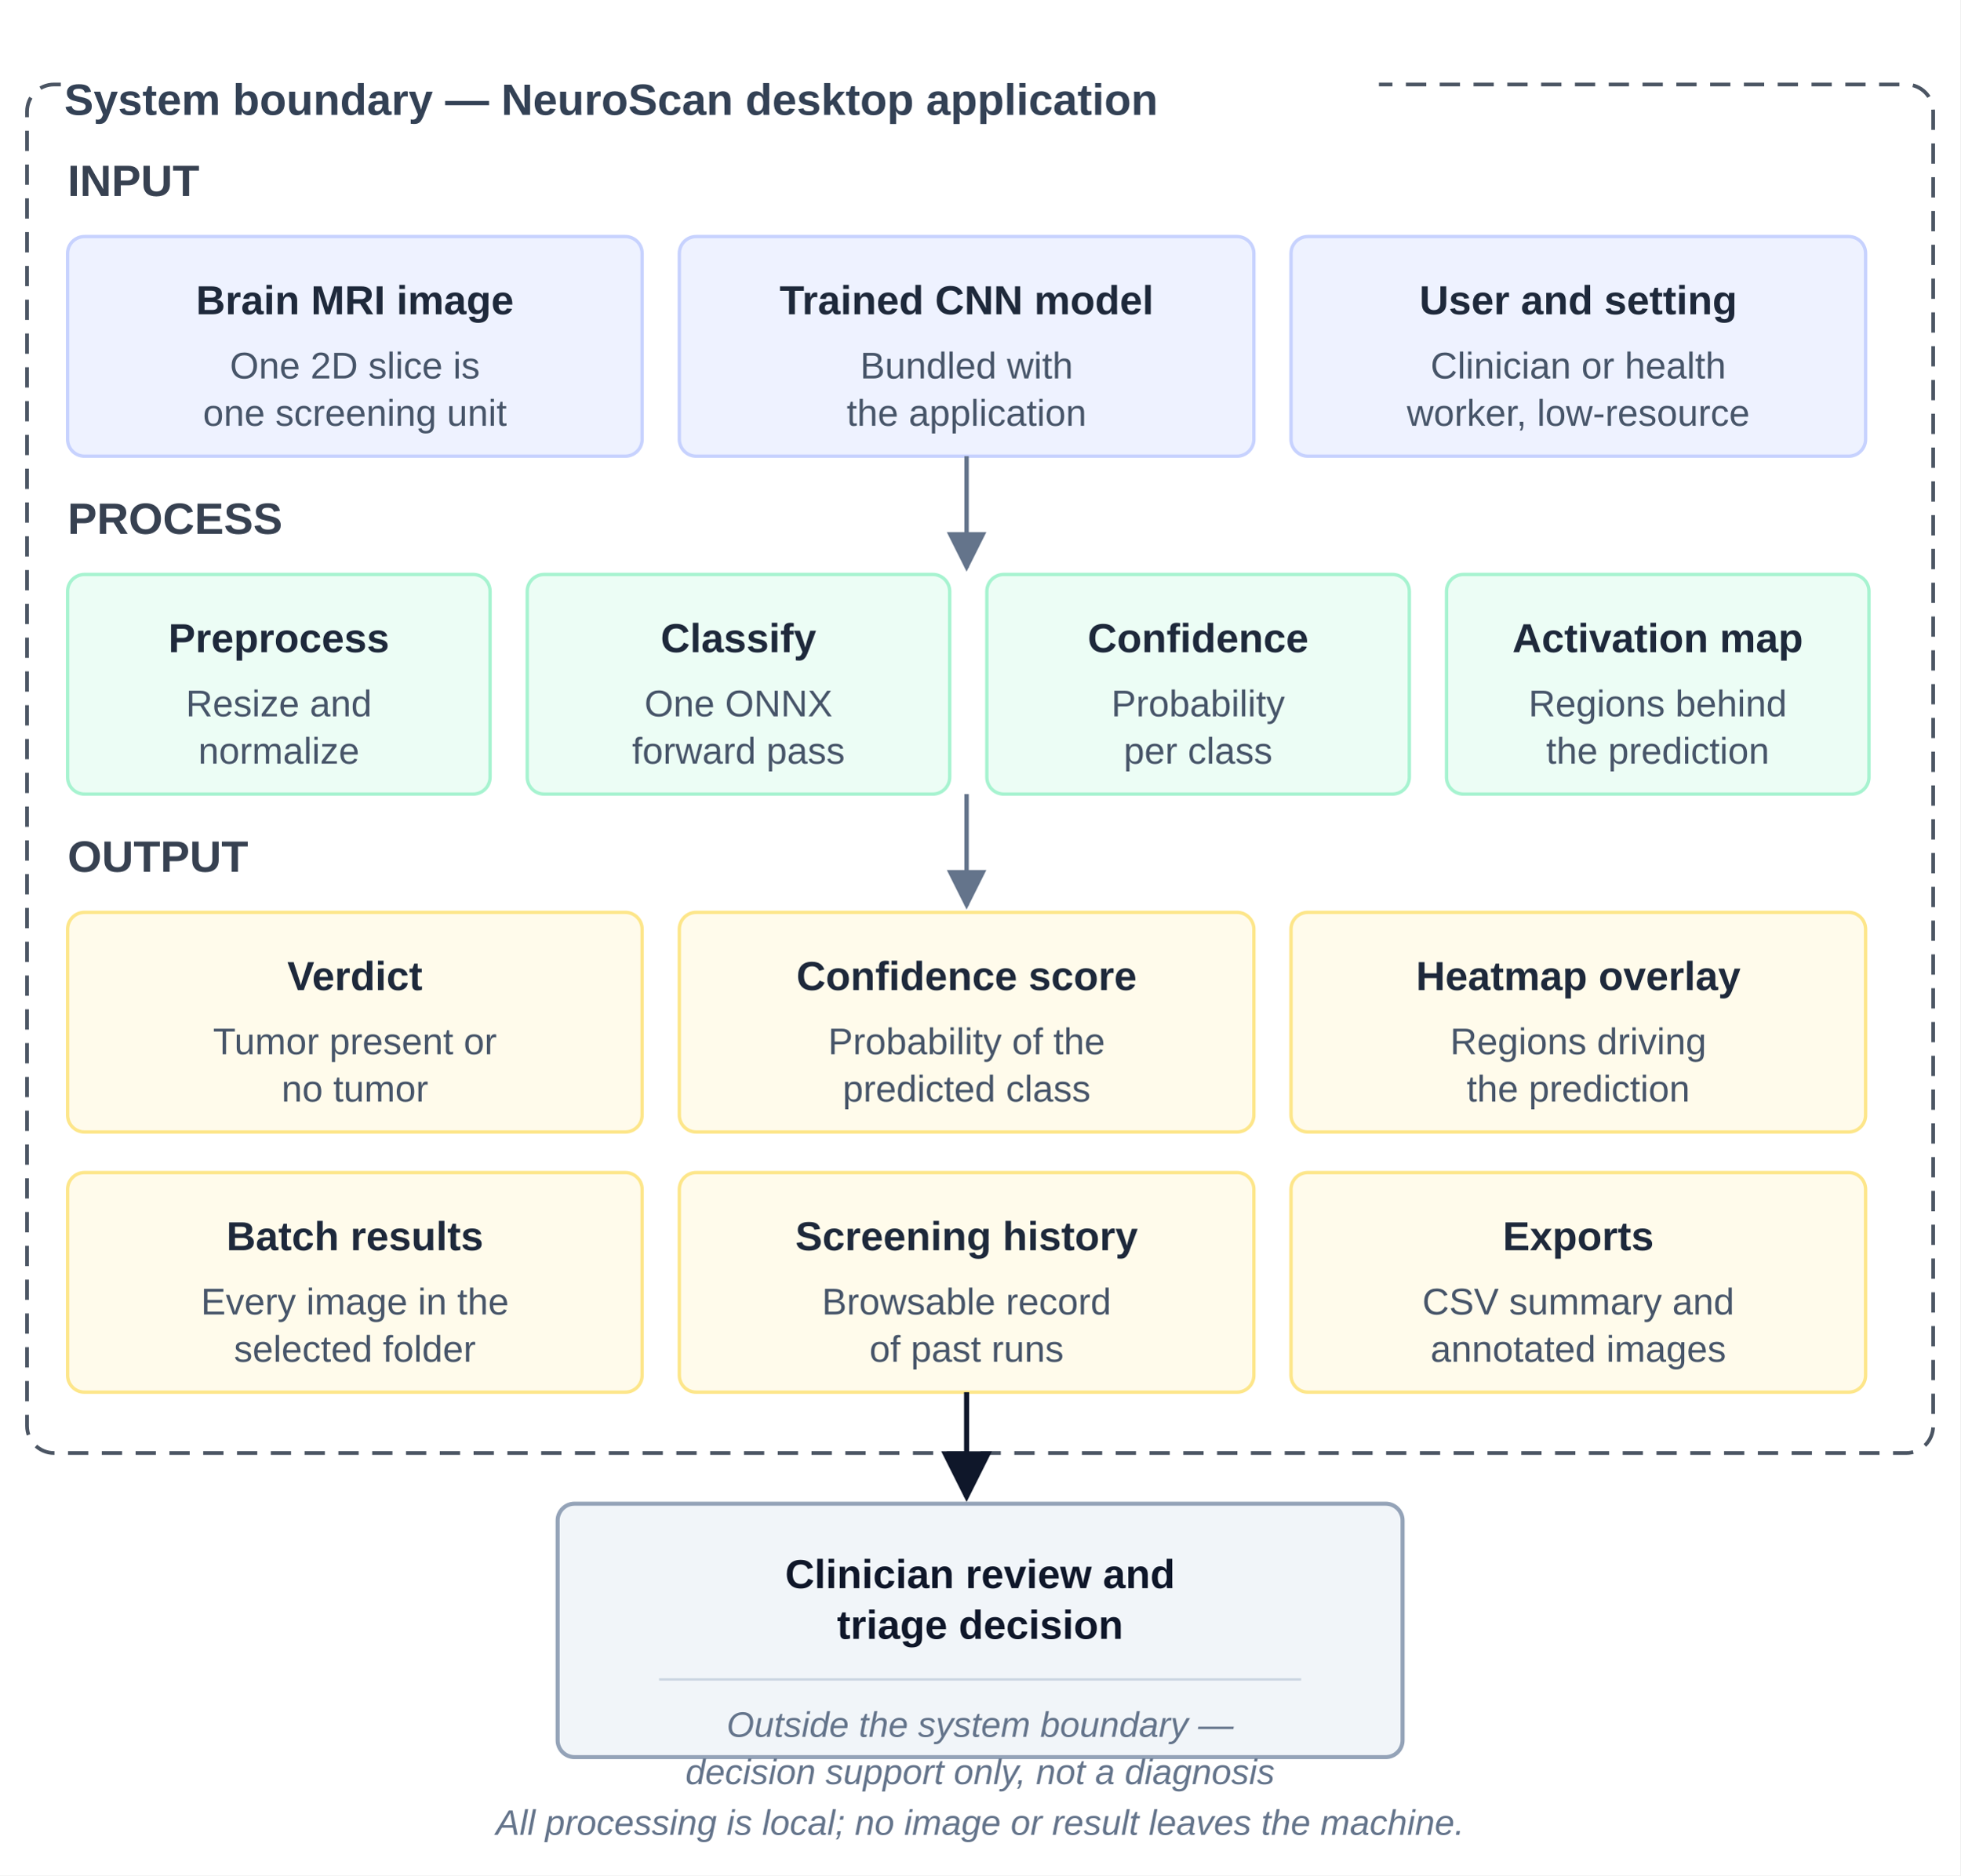
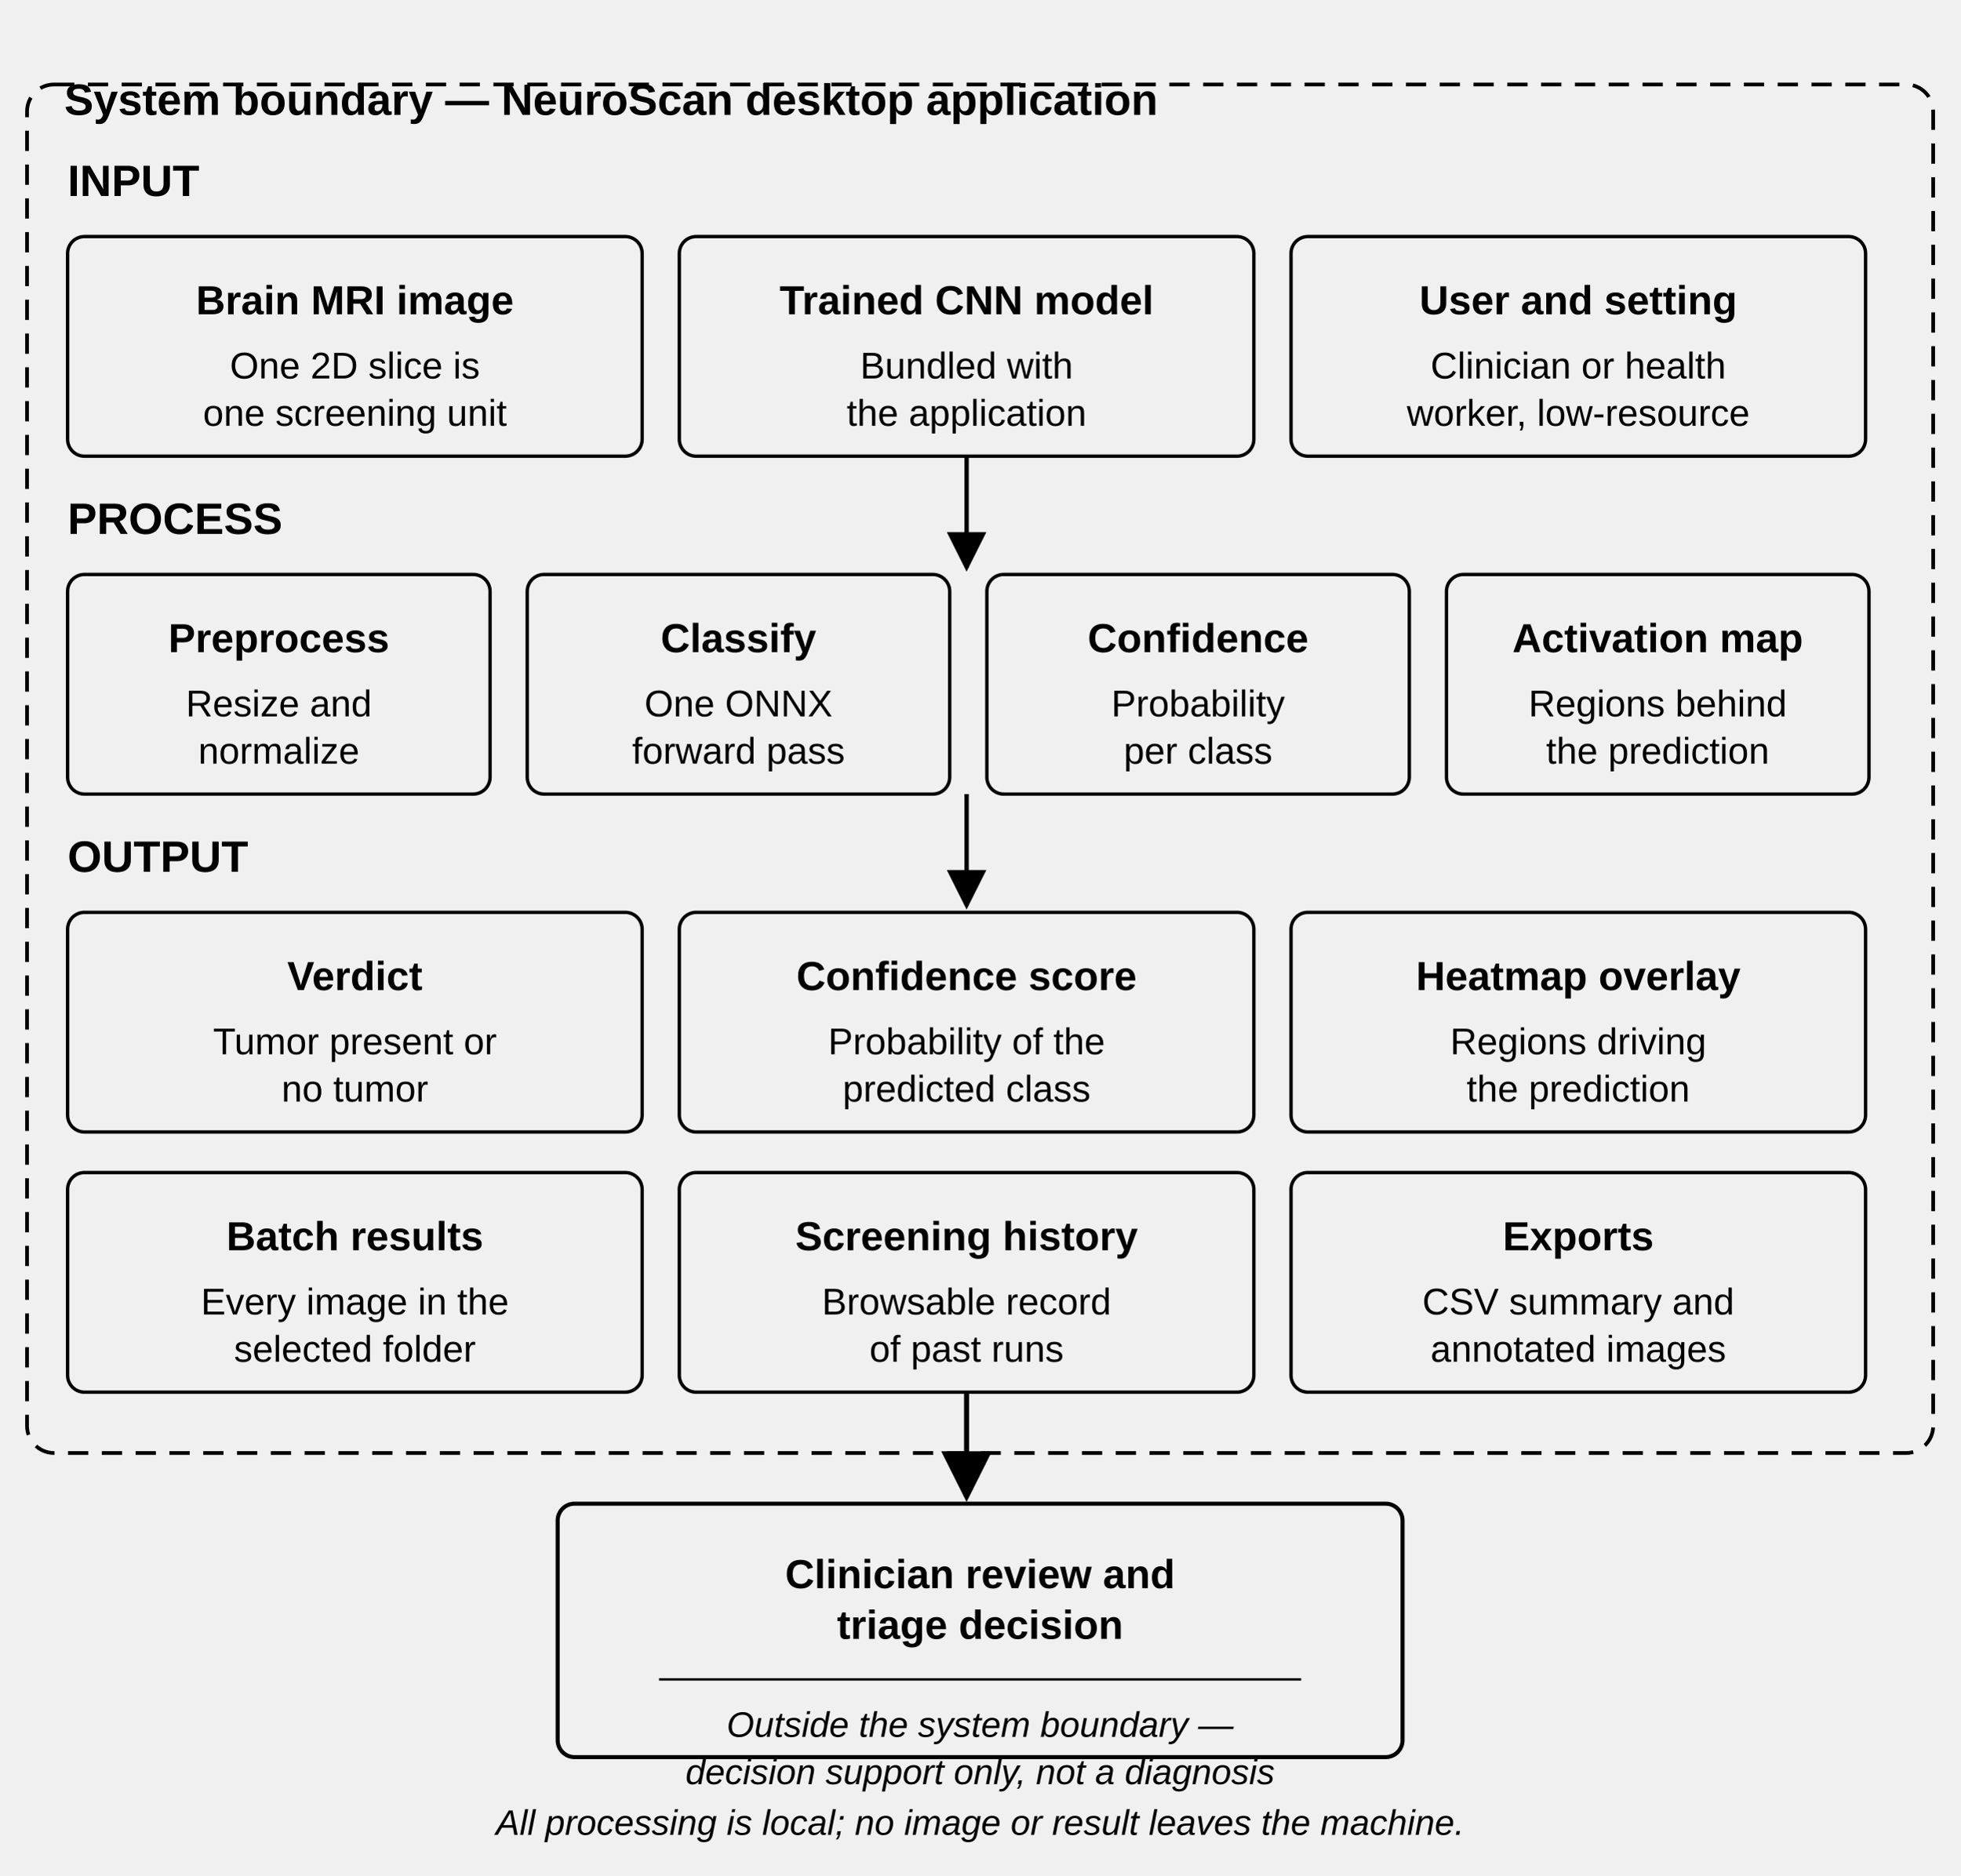
<svg xmlns="http://www.w3.org/2000/svg" viewBox="0 0 1160 1110" width="1160" height="1110" role="img" aria-labelledby="figTitle figDesc">
  <defs>
    <marker id="arrow" viewBox="0 0 10 10" refX="9" refY="5" markerWidth="9" markerHeight="9" orient="auto-start-reverse">
-       <path d="M 0 0 L 10 5 L 0 10 z" fill="#64748b" />
+       <path d="M 0 0 L 10 5 L 0 10 z" fill="#000000" />
    </marker>
    <marker id="arrowStrong" viewBox="0 0 10 10" refX="9" refY="5" markerWidth="10" markerHeight="10" orient="auto-start-reverse">
-       <path d="M 0 0 L 10 5 L 0 10 z" fill="#0f172a" />
+       <path d="M 0 0 L 10 5 L 0 10 z" fill="#000000" />
    </marker>
    <style>
-       .hdr { font: 700 26px "Segoe UI", "Helvetica Neue", Arial, sans-serif; fill: #374151; }
-       .t   { font: 700 24px "Segoe UI", "Helvetica Neue", Arial, sans-serif; fill: #1e293b; }
-       .d   { font: 400 22px "Segoe UI", "Helvetica Neue", Arial, sans-serif; fill: #475569; }
-       .b   { font: 700 24px "Segoe UI", "Helvetica Neue", Arial, sans-serif; fill: #0f172a; }
-       .n   { font: italic 400 21px "Segoe UI", "Helvetica Neue", Arial, sans-serif; fill: #64748b; }
-       .lbl { font: 700 26px "Segoe UI", "Helvetica Neue", Arial, sans-serif; fill: #334155; }
+       .hdr { font: 700 26px "Segoe UI", "Helvetica Neue", Arial, sans-serif; fill: #000000; }
+       .t   { font: 700 24px "Segoe UI", "Helvetica Neue", Arial, sans-serif; fill: #000000; }
+       .d   { font: 400 22px "Segoe UI", "Helvetica Neue", Arial, sans-serif; fill: #000000; }
+       .b   { font: 700 24px "Segoe UI", "Helvetica Neue", Arial, sans-serif; fill: #000000; }
+       .n   { font: italic 400 21px "Segoe UI", "Helvetica Neue", Arial, sans-serif; fill: #000000; }
+       .lbl { font: 700 26px "Segoe UI", "Helvetica Neue", Arial, sans-serif; fill: #000000; }
    </style>
  </defs>
-   <rect x="0" y="0" width="1160" height="1110" fill="#ffffff" />
-   <rect x="16" y="50" width="1128" height="810" rx="16" ry="16" fill="none" stroke="#4b5563" stroke-width="2.2" stroke-dasharray="12 8" />
-   <rect x="36" y="36" width="780" height="44" fill="#ffffff" />
+   <rect x="16" y="50" width="1128" height="810" rx="16" ry="16" fill="none" stroke="#000000" stroke-width="2.2" stroke-dasharray="12 8" />
+   <rect x="36" y="36" width="780" height="44" fill="none" />
  <text class="lbl" x="38" y="68">System boundary — NeuroScan desktop application</text>
  <text class="hdr" x="40" y="116">INPUT</text>
  <g>
-     <rect x="40" y="140" width="340" height="130" rx="10" fill="#eef2ff" stroke="#c7d2fe" stroke-width="2" />
+     <rect x="40" y="140" width="340" height="130" rx="10" fill="none" stroke="#000000" stroke-width="2" />
    <text class="t" x="210" y="186" text-anchor="middle">Brain MRI image</text>
    <text class="d" x="210" y="224" text-anchor="middle">One 2D slice is</text>
    <text class="d" x="210" y="252" text-anchor="middle">one screening unit</text>
  </g>
  <g>
-     <rect x="402" y="140" width="340" height="130" rx="10" fill="#eef2ff" stroke="#c7d2fe" stroke-width="2" />
+     <rect x="402" y="140" width="340" height="130" rx="10" fill="none" stroke="#000000" stroke-width="2" />
    <text class="t" x="572" y="186" text-anchor="middle">Trained CNN model</text>
    <text class="d" x="572" y="224" text-anchor="middle">Bundled with</text>
    <text class="d" x="572" y="252" text-anchor="middle">the application</text>
  </g>
  <g>
-     <rect x="764" y="140" width="340" height="130" rx="10" fill="#eef2ff" stroke="#c7d2fe" stroke-width="2" />
+     <rect x="764" y="140" width="340" height="130" rx="10" fill="none" stroke="#000000" stroke-width="2" />
    <text class="t" x="934" y="186" text-anchor="middle">User and setting</text>
    <text class="d" x="934" y="224" text-anchor="middle">Clinician or health</text>
    <text class="d" x="934" y="252" text-anchor="middle">worker, low-resource</text>
  </g>
  <text class="hdr" x="40" y="316">PROCESS</text>
  <g>
-     <rect x="40" y="340" width="250" height="130" rx="10" fill="#ecfdf5" stroke="#a7f3d0" stroke-width="2" />
+     <rect x="40" y="340" width="250" height="130" rx="10" fill="none" stroke="#000000" stroke-width="2" />
    <text class="t" x="165" y="386" text-anchor="middle">Preprocess</text>
    <text class="d" x="165" y="424" text-anchor="middle">Resize and</text>
    <text class="d" x="165" y="452" text-anchor="middle">normalize</text>
  </g>
  <g>
-     <rect x="312" y="340" width="250" height="130" rx="10" fill="#ecfdf5" stroke="#a7f3d0" stroke-width="2" />
+     <rect x="312" y="340" width="250" height="130" rx="10" fill="none" stroke="#000000" stroke-width="2" />
    <text class="t" x="437" y="386" text-anchor="middle">Classify</text>
    <text class="d" x="437" y="424" text-anchor="middle">One ONNX</text>
    <text class="d" x="437" y="452" text-anchor="middle">forward pass</text>
  </g>
  <g>
-     <rect x="584" y="340" width="250" height="130" rx="10" fill="#ecfdf5" stroke="#a7f3d0" stroke-width="2" />
+     <rect x="584" y="340" width="250" height="130" rx="10" fill="none" stroke="#000000" stroke-width="2" />
    <text class="t" x="709" y="386" text-anchor="middle">Confidence</text>
    <text class="d" x="709" y="424" text-anchor="middle">Probability</text>
    <text class="d" x="709" y="452" text-anchor="middle">per class</text>
  </g>
  <g>
-     <rect x="856" y="340" width="250" height="130" rx="10" fill="#ecfdf5" stroke="#a7f3d0" stroke-width="2" />
+     <rect x="856" y="340" width="250" height="130" rx="10" fill="none" stroke="#000000" stroke-width="2" />
    <text class="t" x="981" y="386" text-anchor="middle">Activation map</text>
    <text class="d" x="981" y="424" text-anchor="middle">Regions behind</text>
    <text class="d" x="981" y="452" text-anchor="middle">the prediction</text>
  </g>
  <text class="hdr" x="40" y="516">OUTPUT</text>
  <g>
-     <rect x="40" y="540" width="340" height="130" rx="10" fill="#fffbeb" stroke="#fde68a" stroke-width="2" />
+     <rect x="40" y="540" width="340" height="130" rx="10" fill="none" stroke="#000000" stroke-width="2" />
    <text class="t" x="210" y="586" text-anchor="middle">Verdict</text>
    <text class="d" x="210" y="624" text-anchor="middle">Tumor present or</text>
    <text class="d" x="210" y="652" text-anchor="middle">no tumor</text>
  </g>
  <g>
-     <rect x="402" y="540" width="340" height="130" rx="10" fill="#fffbeb" stroke="#fde68a" stroke-width="2" />
+     <rect x="402" y="540" width="340" height="130" rx="10" fill="none" stroke="#000000" stroke-width="2" />
    <text class="t" x="572" y="586" text-anchor="middle">Confidence score</text>
    <text class="d" x="572" y="624" text-anchor="middle">Probability of the</text>
    <text class="d" x="572" y="652" text-anchor="middle">predicted class</text>
  </g>
  <g>
-     <rect x="764" y="540" width="340" height="130" rx="10" fill="#fffbeb" stroke="#fde68a" stroke-width="2" />
+     <rect x="764" y="540" width="340" height="130" rx="10" fill="none" stroke="#000000" stroke-width="2" />
    <text class="t" x="934" y="586" text-anchor="middle">Heatmap overlay</text>
    <text class="d" x="934" y="624" text-anchor="middle">Regions driving</text>
    <text class="d" x="934" y="652" text-anchor="middle">the prediction</text>
  </g>
  <g>
-     <rect x="40" y="694" width="340" height="130" rx="10" fill="#fffbeb" stroke="#fde68a" stroke-width="2" />
+     <rect x="40" y="694" width="340" height="130" rx="10" fill="none" stroke="#000000" stroke-width="2" />
    <text class="t" x="210" y="740" text-anchor="middle">Batch results</text>
    <text class="d" x="210" y="778" text-anchor="middle">Every image in the</text>
    <text class="d" x="210" y="806" text-anchor="middle">selected folder</text>
  </g>
  <g>
-     <rect x="402" y="694" width="340" height="130" rx="10" fill="#fffbeb" stroke="#fde68a" stroke-width="2" />
+     <rect x="402" y="694" width="340" height="130" rx="10" fill="none" stroke="#000000" stroke-width="2" />
    <text class="t" x="572" y="740" text-anchor="middle">Screening history</text>
    <text class="d" x="572" y="778" text-anchor="middle">Browsable record</text>
    <text class="d" x="572" y="806" text-anchor="middle">of past runs</text>
  </g>
  <g>
-     <rect x="764" y="694" width="340" height="130" rx="10" fill="#fffbeb" stroke="#fde68a" stroke-width="2" />
+     <rect x="764" y="694" width="340" height="130" rx="10" fill="none" stroke="#000000" stroke-width="2" />
    <text class="t" x="934" y="740" text-anchor="middle">Exports</text>
    <text class="d" x="934" y="778" text-anchor="middle">CSV summary and</text>
    <text class="d" x="934" y="806" text-anchor="middle">annotated images</text>
  </g>
-   <path d="M 572 270 V 336" stroke="#64748b" stroke-width="2.6" fill="none" marker-end="url(#arrow)" />
-   <path d="M 572 470 V 536" stroke="#64748b" stroke-width="2.6" fill="none" marker-end="url(#arrow)" />
-   <path d="M 572 824 V 886" stroke="#0f172a" stroke-width="3" fill="none" marker-end="url(#arrowStrong)" />
+   <path d="M 572 270 V 336" stroke="#000000" stroke-width="2.6" fill="none" marker-end="url(#arrow)" />
+   <path d="M 572 470 V 536" stroke="#000000" stroke-width="2.6" fill="none" marker-end="url(#arrow)" />
+   <path d="M 572 824 V 886" stroke="#000000" stroke-width="3" fill="none" marker-end="url(#arrowStrong)" />
  <g>
-     <rect x="330" y="890" width="500" height="150" rx="10" fill="#f1f5f9" stroke="#94a3b8" stroke-width="2.4" />
+     <rect x="330" y="890" width="500" height="150" rx="10" fill="none" stroke="#000000" stroke-width="2.4" />
    <text class="b" x="580" y="940" text-anchor="middle">Clinician review and</text>
    <text class="b" x="580" y="970" text-anchor="middle">triage decision</text>
-     <path d="M 390 994 H 770" stroke="#cbd5e1" stroke-width="1.4" fill="none" />
+     <path d="M 390 994 H 770" stroke="#000000" stroke-width="1.4" fill="none" />
    <text class="n" x="580" y="1028" text-anchor="middle">Outside the system boundary —</text>
    <text class="n" x="580" y="1056" text-anchor="middle">decision support only, not a diagnosis</text>
  </g>
  <text class="n" x="580" y="1086" text-anchor="middle">All processing is local; no image or result leaves the machine.</text>
</svg>
